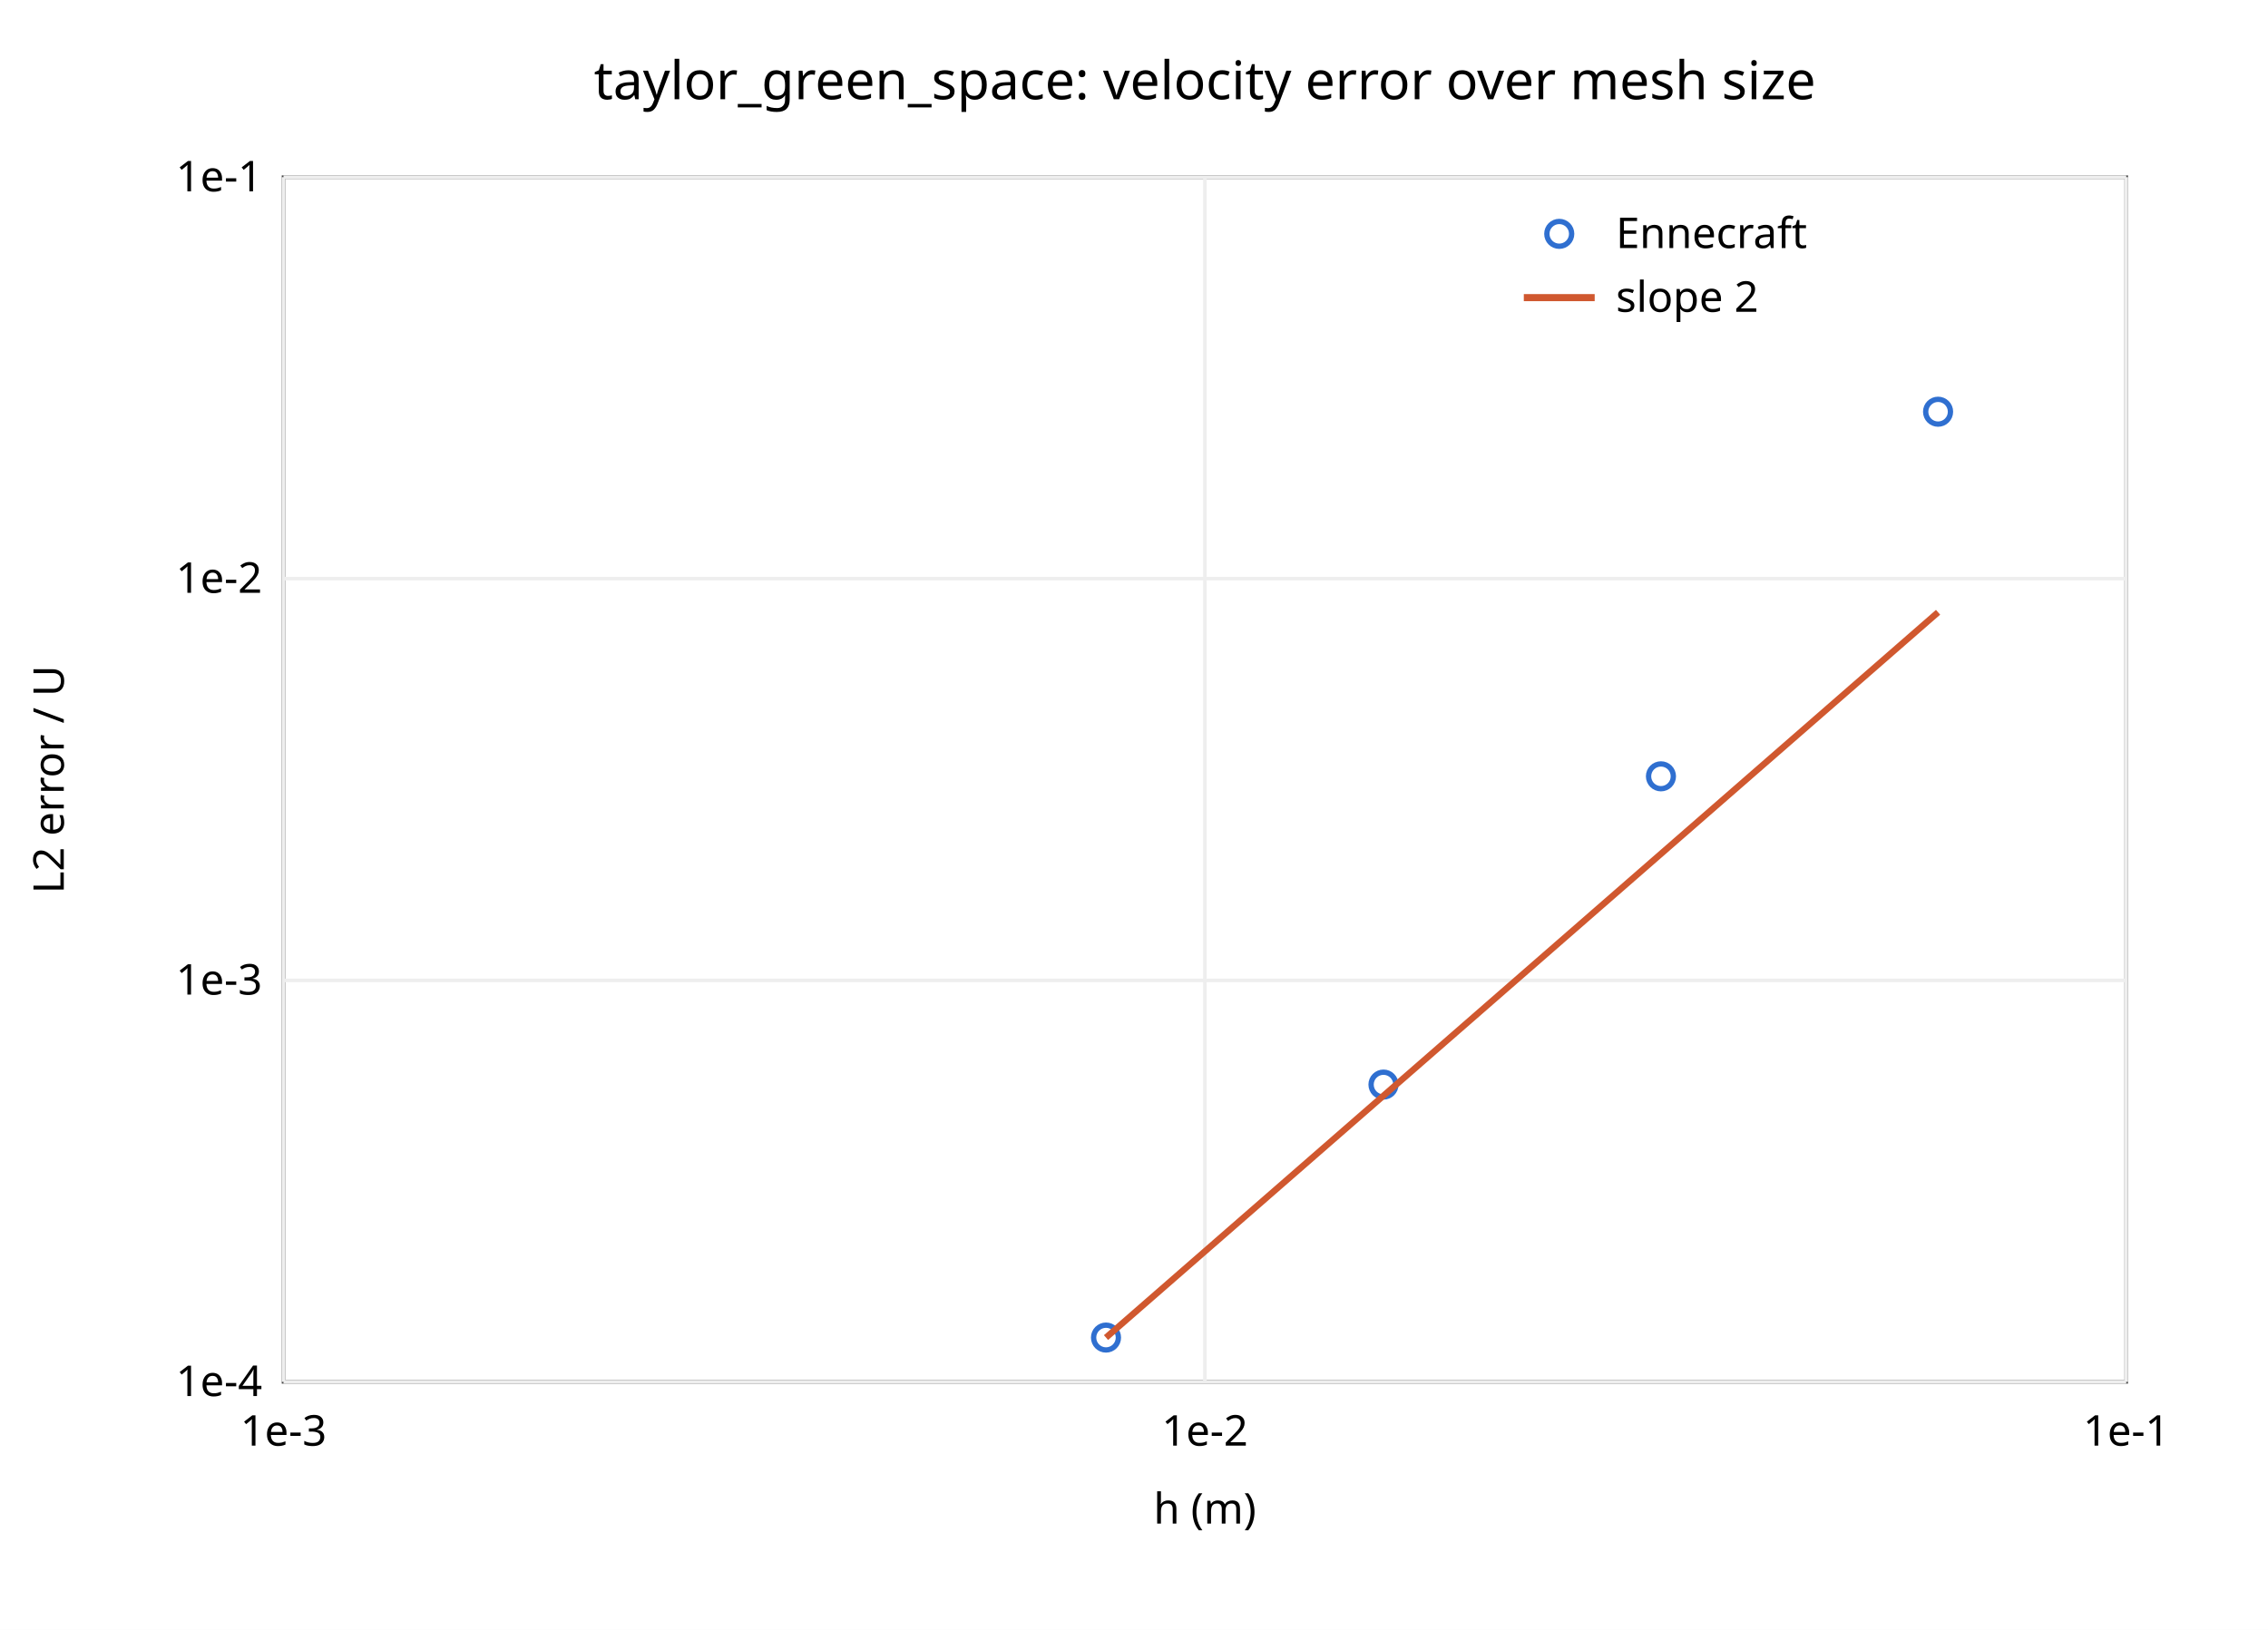
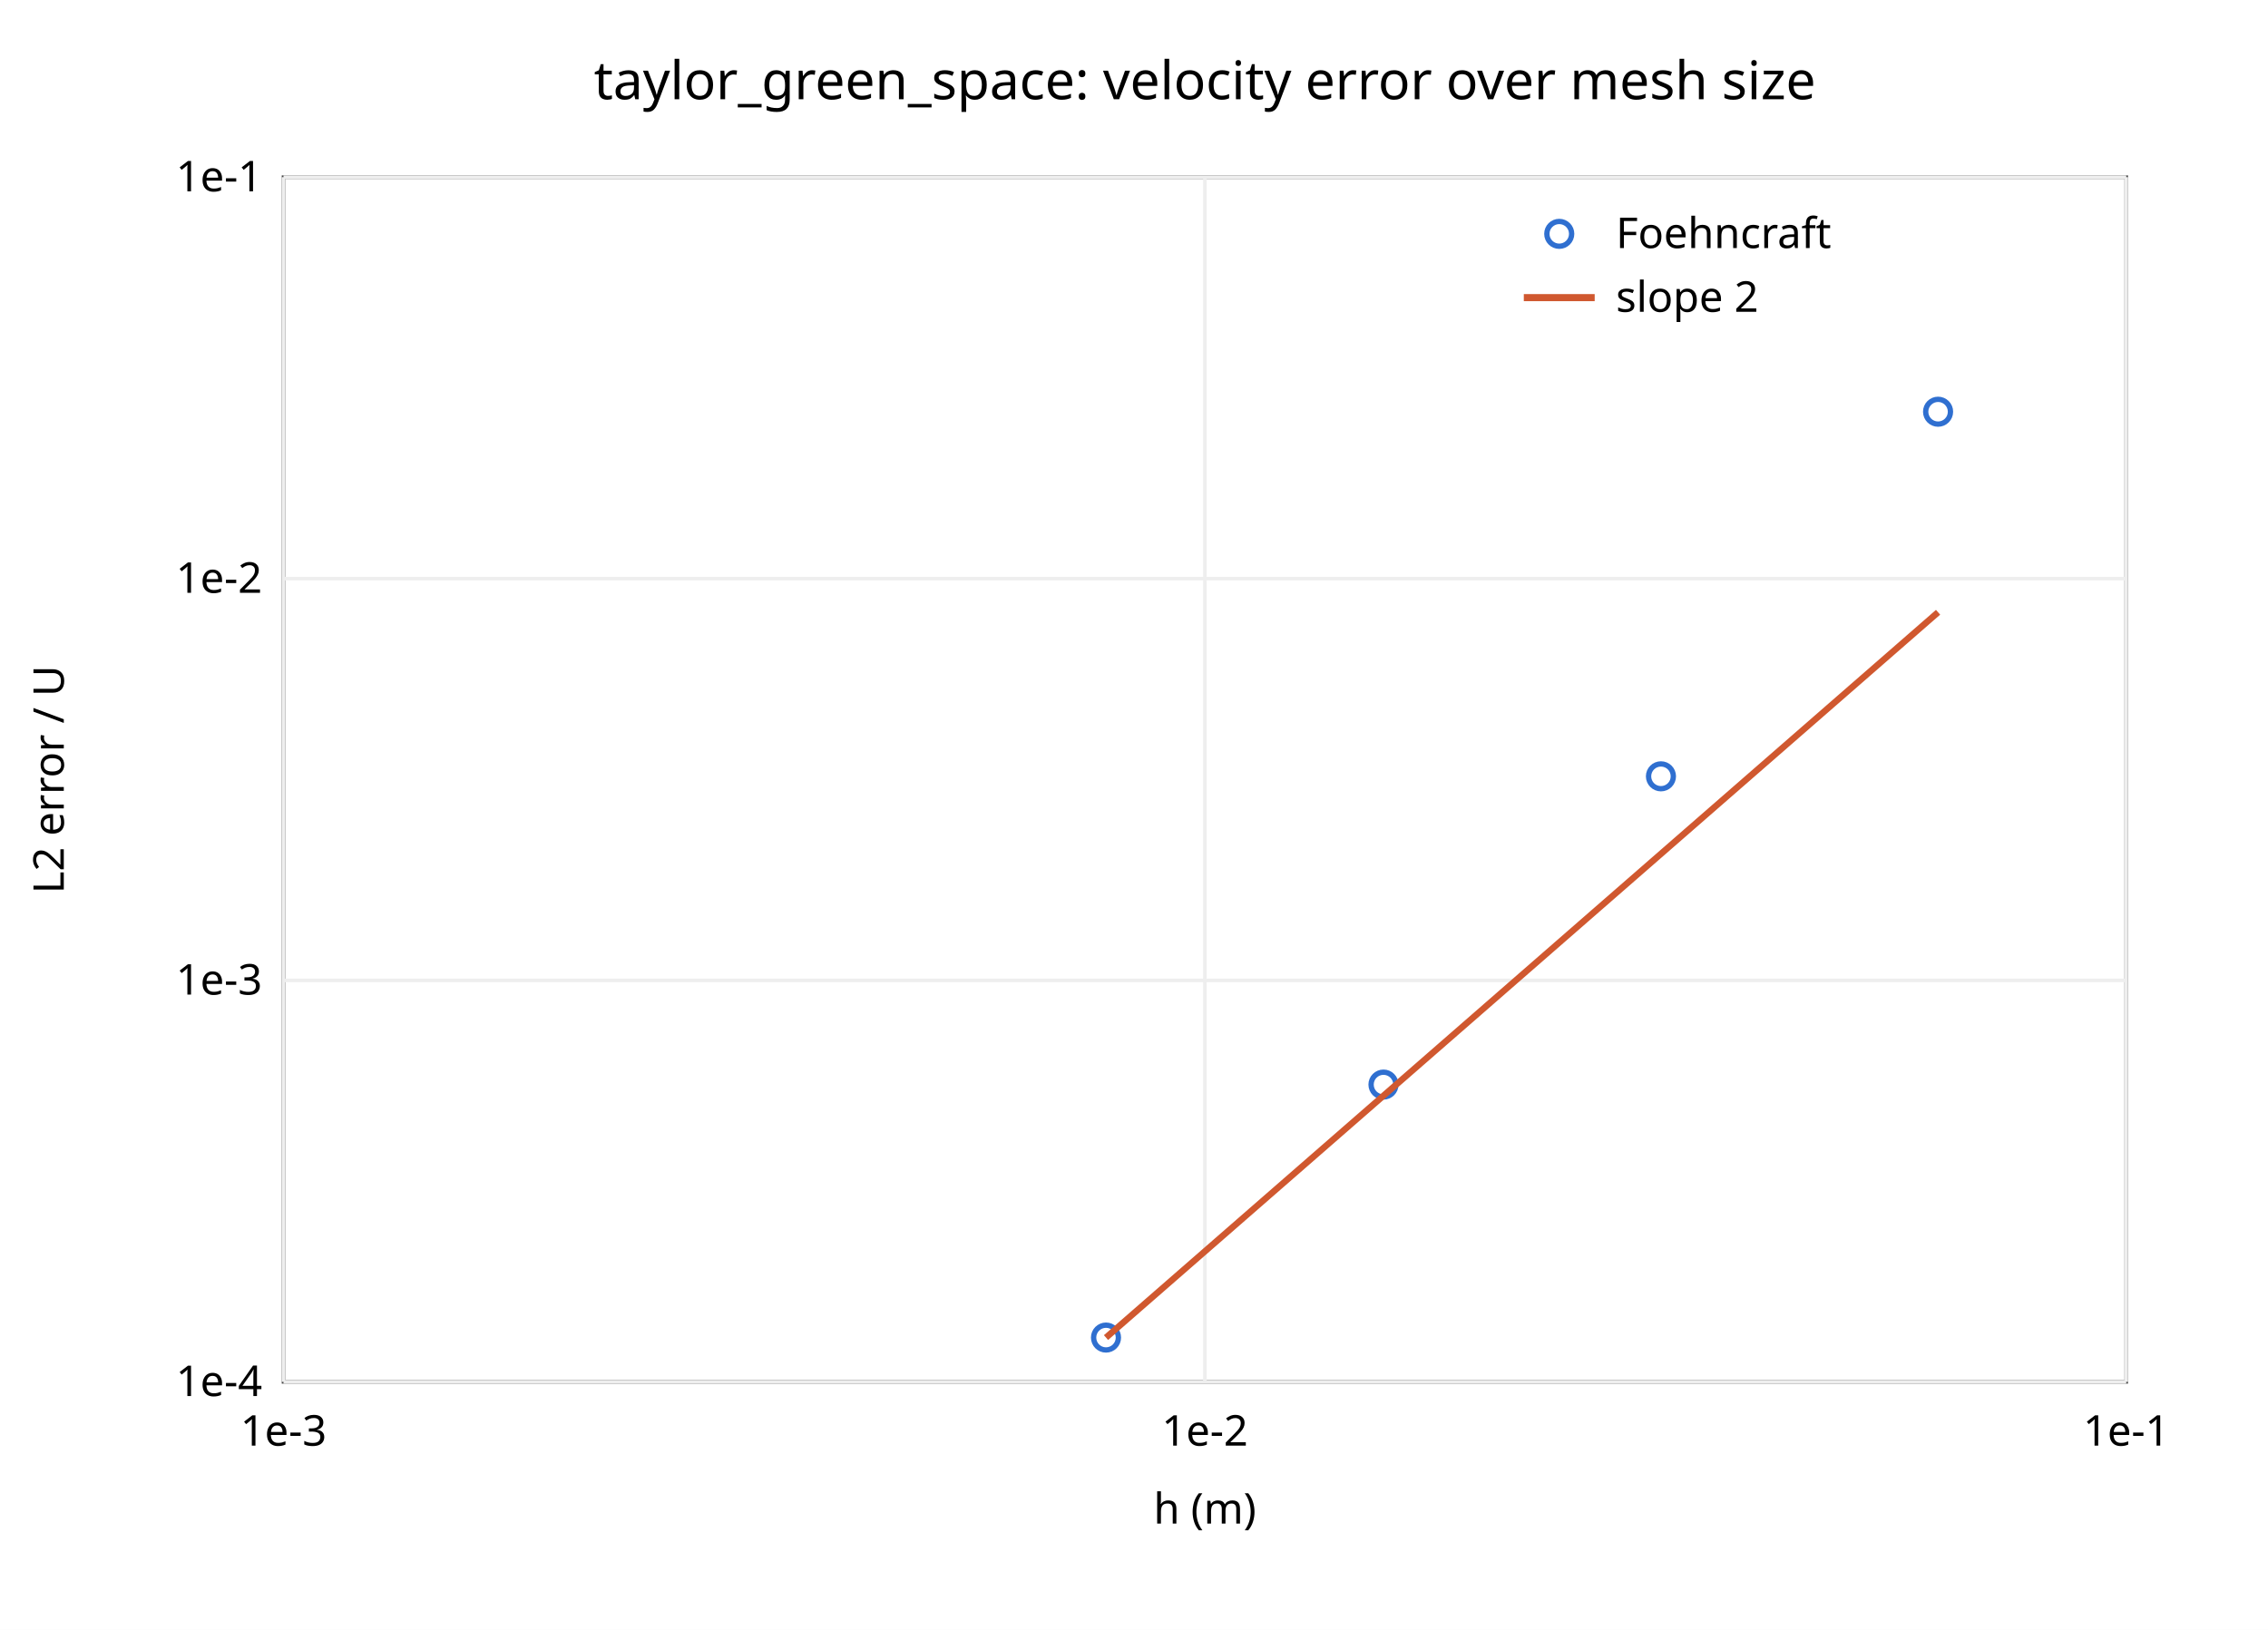
<svg xmlns="http://www.w3.org/2000/svg" width="640" height="460" viewBox="0 0 640 460" font-family="sans-serif" font-size="12">
  <rect width="640" height="460" fill="#fff" />
  <text x="340" y="28" text-anchor="middle" font-size="15">taylor_green_space: velocity error over mesh size</text>
  <rect x="80" y="50" width="520" height="340" fill="none" stroke="#444" />
  <text x="340" y="430" text-anchor="middle">h (m)</text>
  <text x="18" y="220" text-anchor="middle" transform="rotate(-90 18 220)">L2 error / U</text>
  <line x1="80.0" x2="80.0" y1="50" y2="390" stroke="#eee" />
  <text x="80.0" y="408" text-anchor="middle">1e-3</text>
  <line x1="340.0" x2="340.0" y1="50" y2="390" stroke="#eee" />
  <text x="340.0" y="408" text-anchor="middle">1e-2</text>
  <line x1="600.0" x2="600.0" y1="50" y2="390" stroke="#eee" />
  <text x="600.0" y="408" text-anchor="middle">1e-1</text>
  <line x1="80" x2="600" y1="390.0" y2="390.0" stroke="#eee" />
  <text x="74" y="394.0" text-anchor="end">1e-4</text>
  <line x1="80" x2="600" y1="276.7" y2="276.7" stroke="#eee" />
  <text x="74" y="280.7" text-anchor="end">1e-3</text>
  <line x1="80" x2="600" y1="163.3" y2="163.3" stroke="#eee" />
  <text x="74" y="167.3" text-anchor="end">1e-2</text>
  <line x1="80" x2="600" y1="50.0" y2="50.0" stroke="#eee" />
  <text x="74" y="54.0" text-anchor="end">1e-1</text>
  <circle cx="546.9" cy="116.2" r="3.5" fill="none" stroke="#2f6fd0" stroke-width="1.5" />
  <circle cx="468.7" cy="219.1" r="3.5" fill="none" stroke="#2f6fd0" stroke-width="1.5" />
  <circle cx="390.4" cy="306.1" r="3.5" fill="none" stroke="#2f6fd0" stroke-width="1.5" />
  <circle cx="312.1" cy="377.5" r="3.5" fill="none" stroke="#2f6fd0" stroke-width="1.5" />
  <circle cx="440" cy="66" r="3.5" fill="none" stroke="#2f6fd0" stroke-width="1.5" />
-   <text x="456" y="70">Ennecraft</text>
+   <text x="456" y="70">Foehncraft</text>
  <polyline points="546.9,172.8 312.1,377.5" fill="none" stroke="#d0582f" stroke-width="1.8" />
  <line x1="430" x2="450" y1="84" y2="84" stroke="#d0582f" stroke-width="2" />
  <text x="456" y="88">slope 2</text>
</svg>
